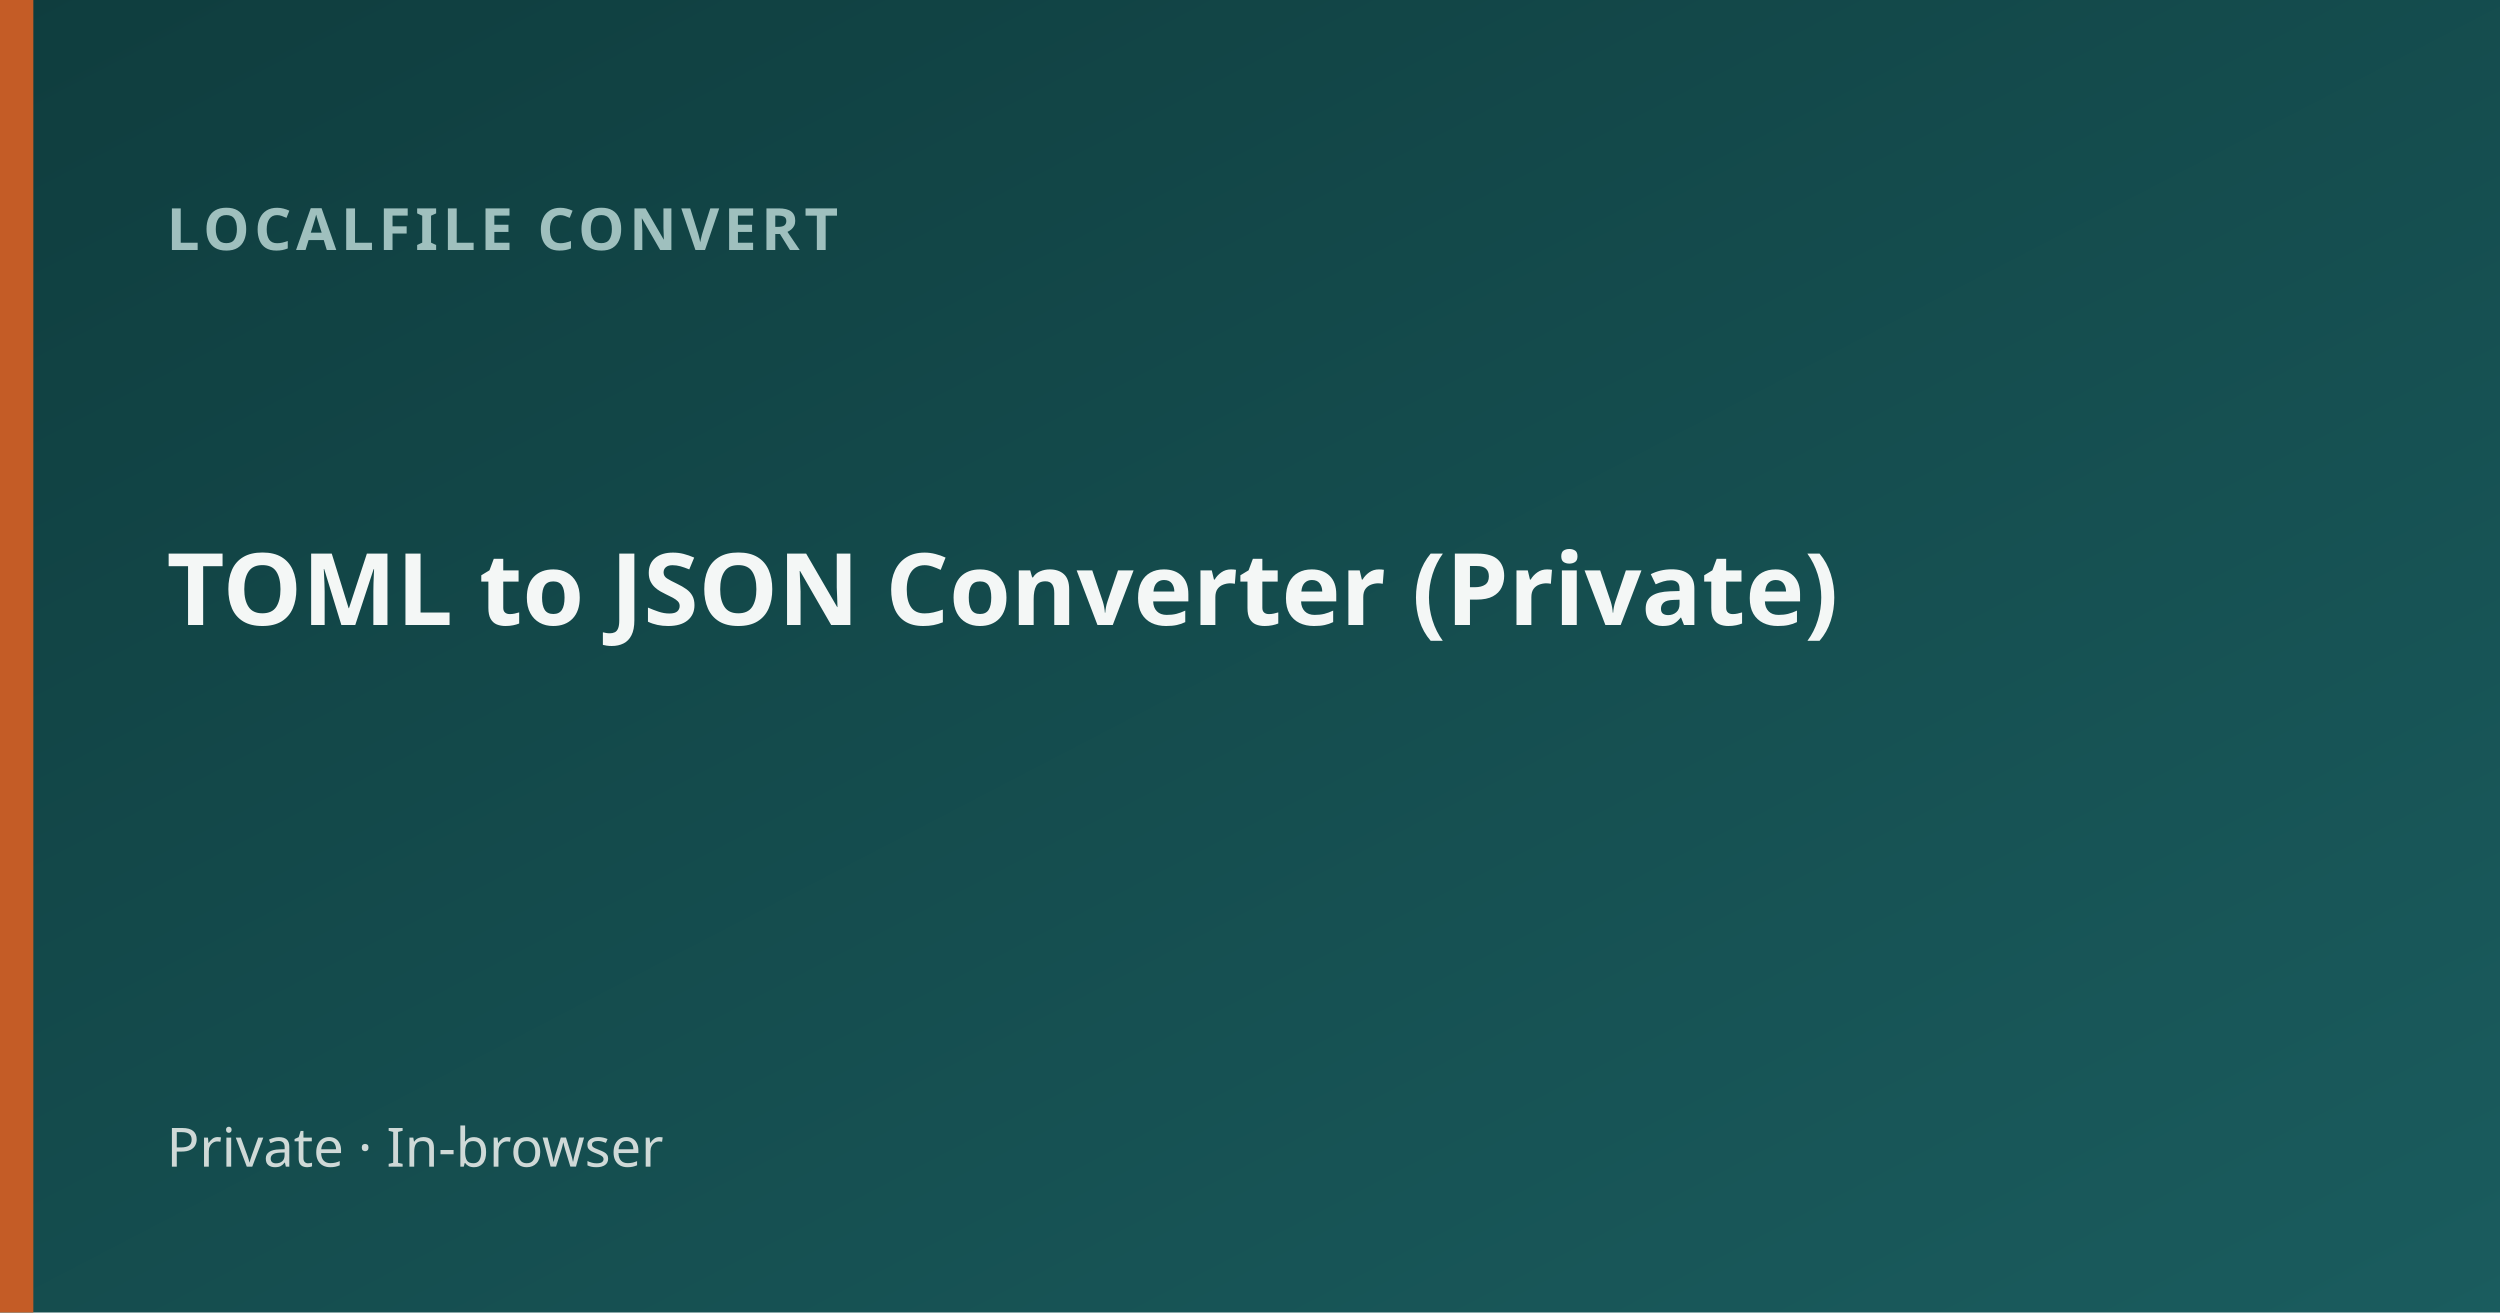
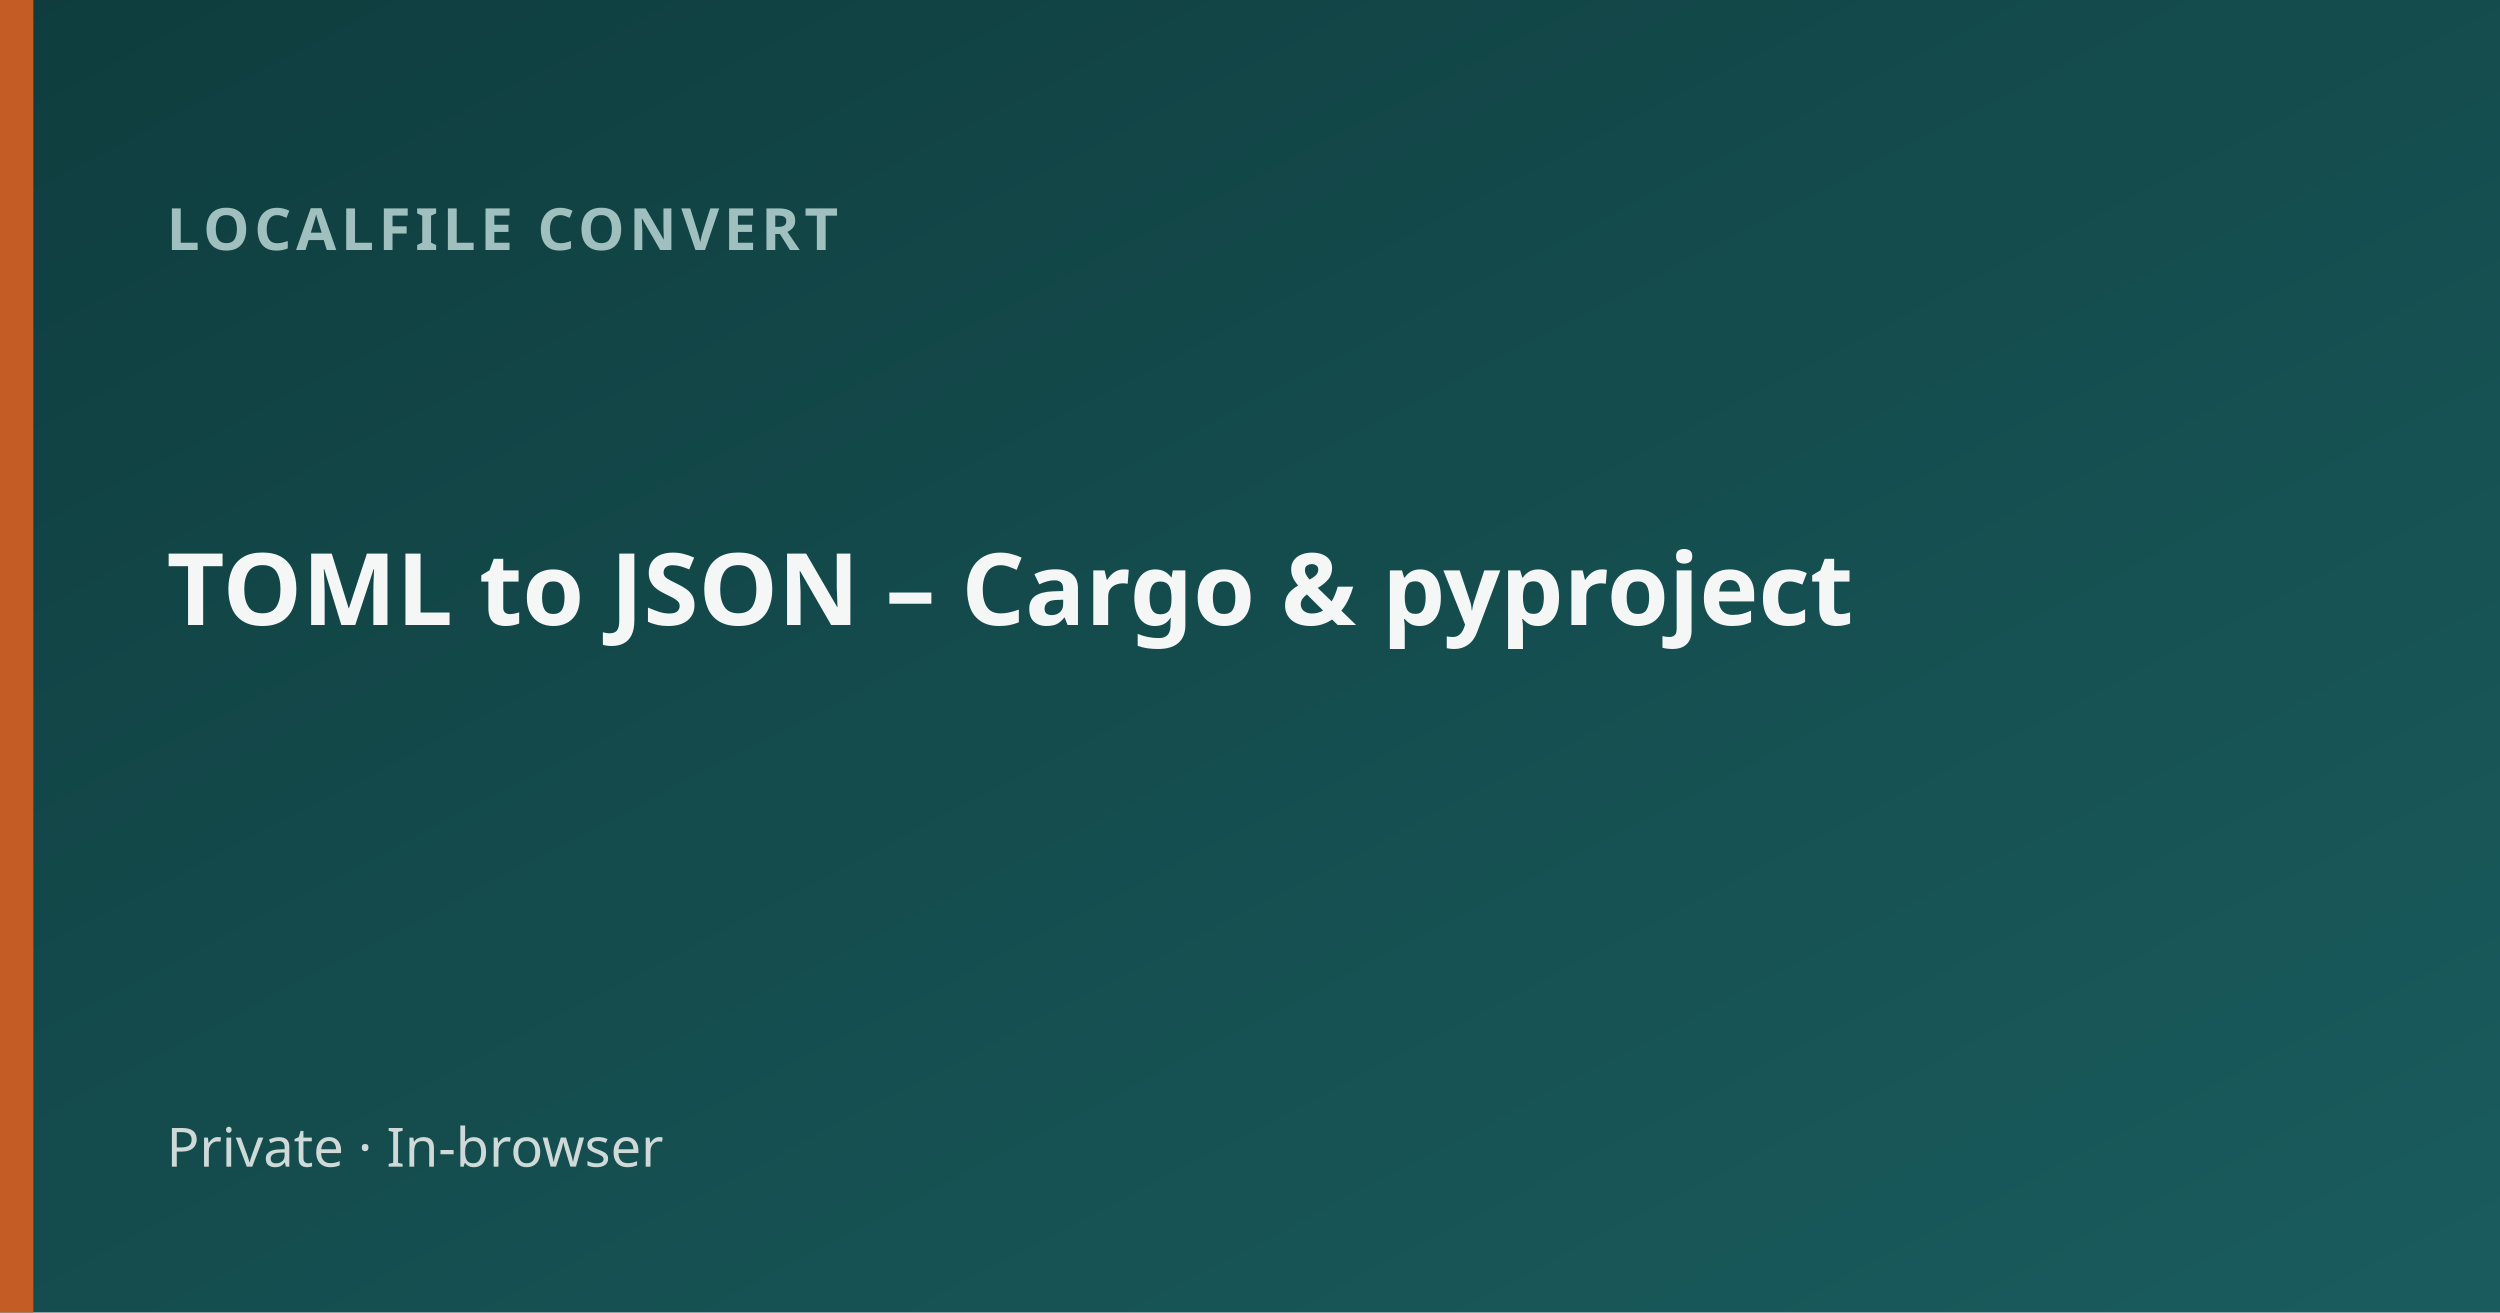
<svg xmlns="http://www.w3.org/2000/svg" width="1200" height="630" viewBox="0 0 1200 630" role="img">
  <defs>
    <linearGradient id="g" x1="0" y1="0" x2="1" y2="1">
      <stop offset="0%" stop-color="#0f3d3e" />
      <stop offset="100%" stop-color="#1a5c5e" />
    </linearGradient>
  </defs>
  <rect width="1200" height="630" fill="url(#g)" />
  <rect x="0" y="0" width="16" height="630" fill="#c45c26" />
  <text x="80" y="120" fill="#9fc0be" font-size="28" font-family="ui-sans-serif,system-ui,sans-serif" font-weight="700" letter-spacing="0.08em">LOCALFILE CONVERT</text>
-   <text x="80" y="300" fill="#f4f7f6" font-size="48" font-family="ui-sans-serif,system-ui,sans-serif" font-weight="700">TOML to JSON Converter (Private)</text>
+   <text x="80" y="300" fill="#f4f7f6" font-size="48" font-family="ui-sans-serif,system-ui,sans-serif" font-weight="700">TOML to JSON – Cargo &amp; pyproject</text>
  <text x="80" y="560" fill="#cfd9d7" font-size="26" font-family="ui-sans-serif,system-ui,sans-serif">Private · In-browser</text>
</svg>
